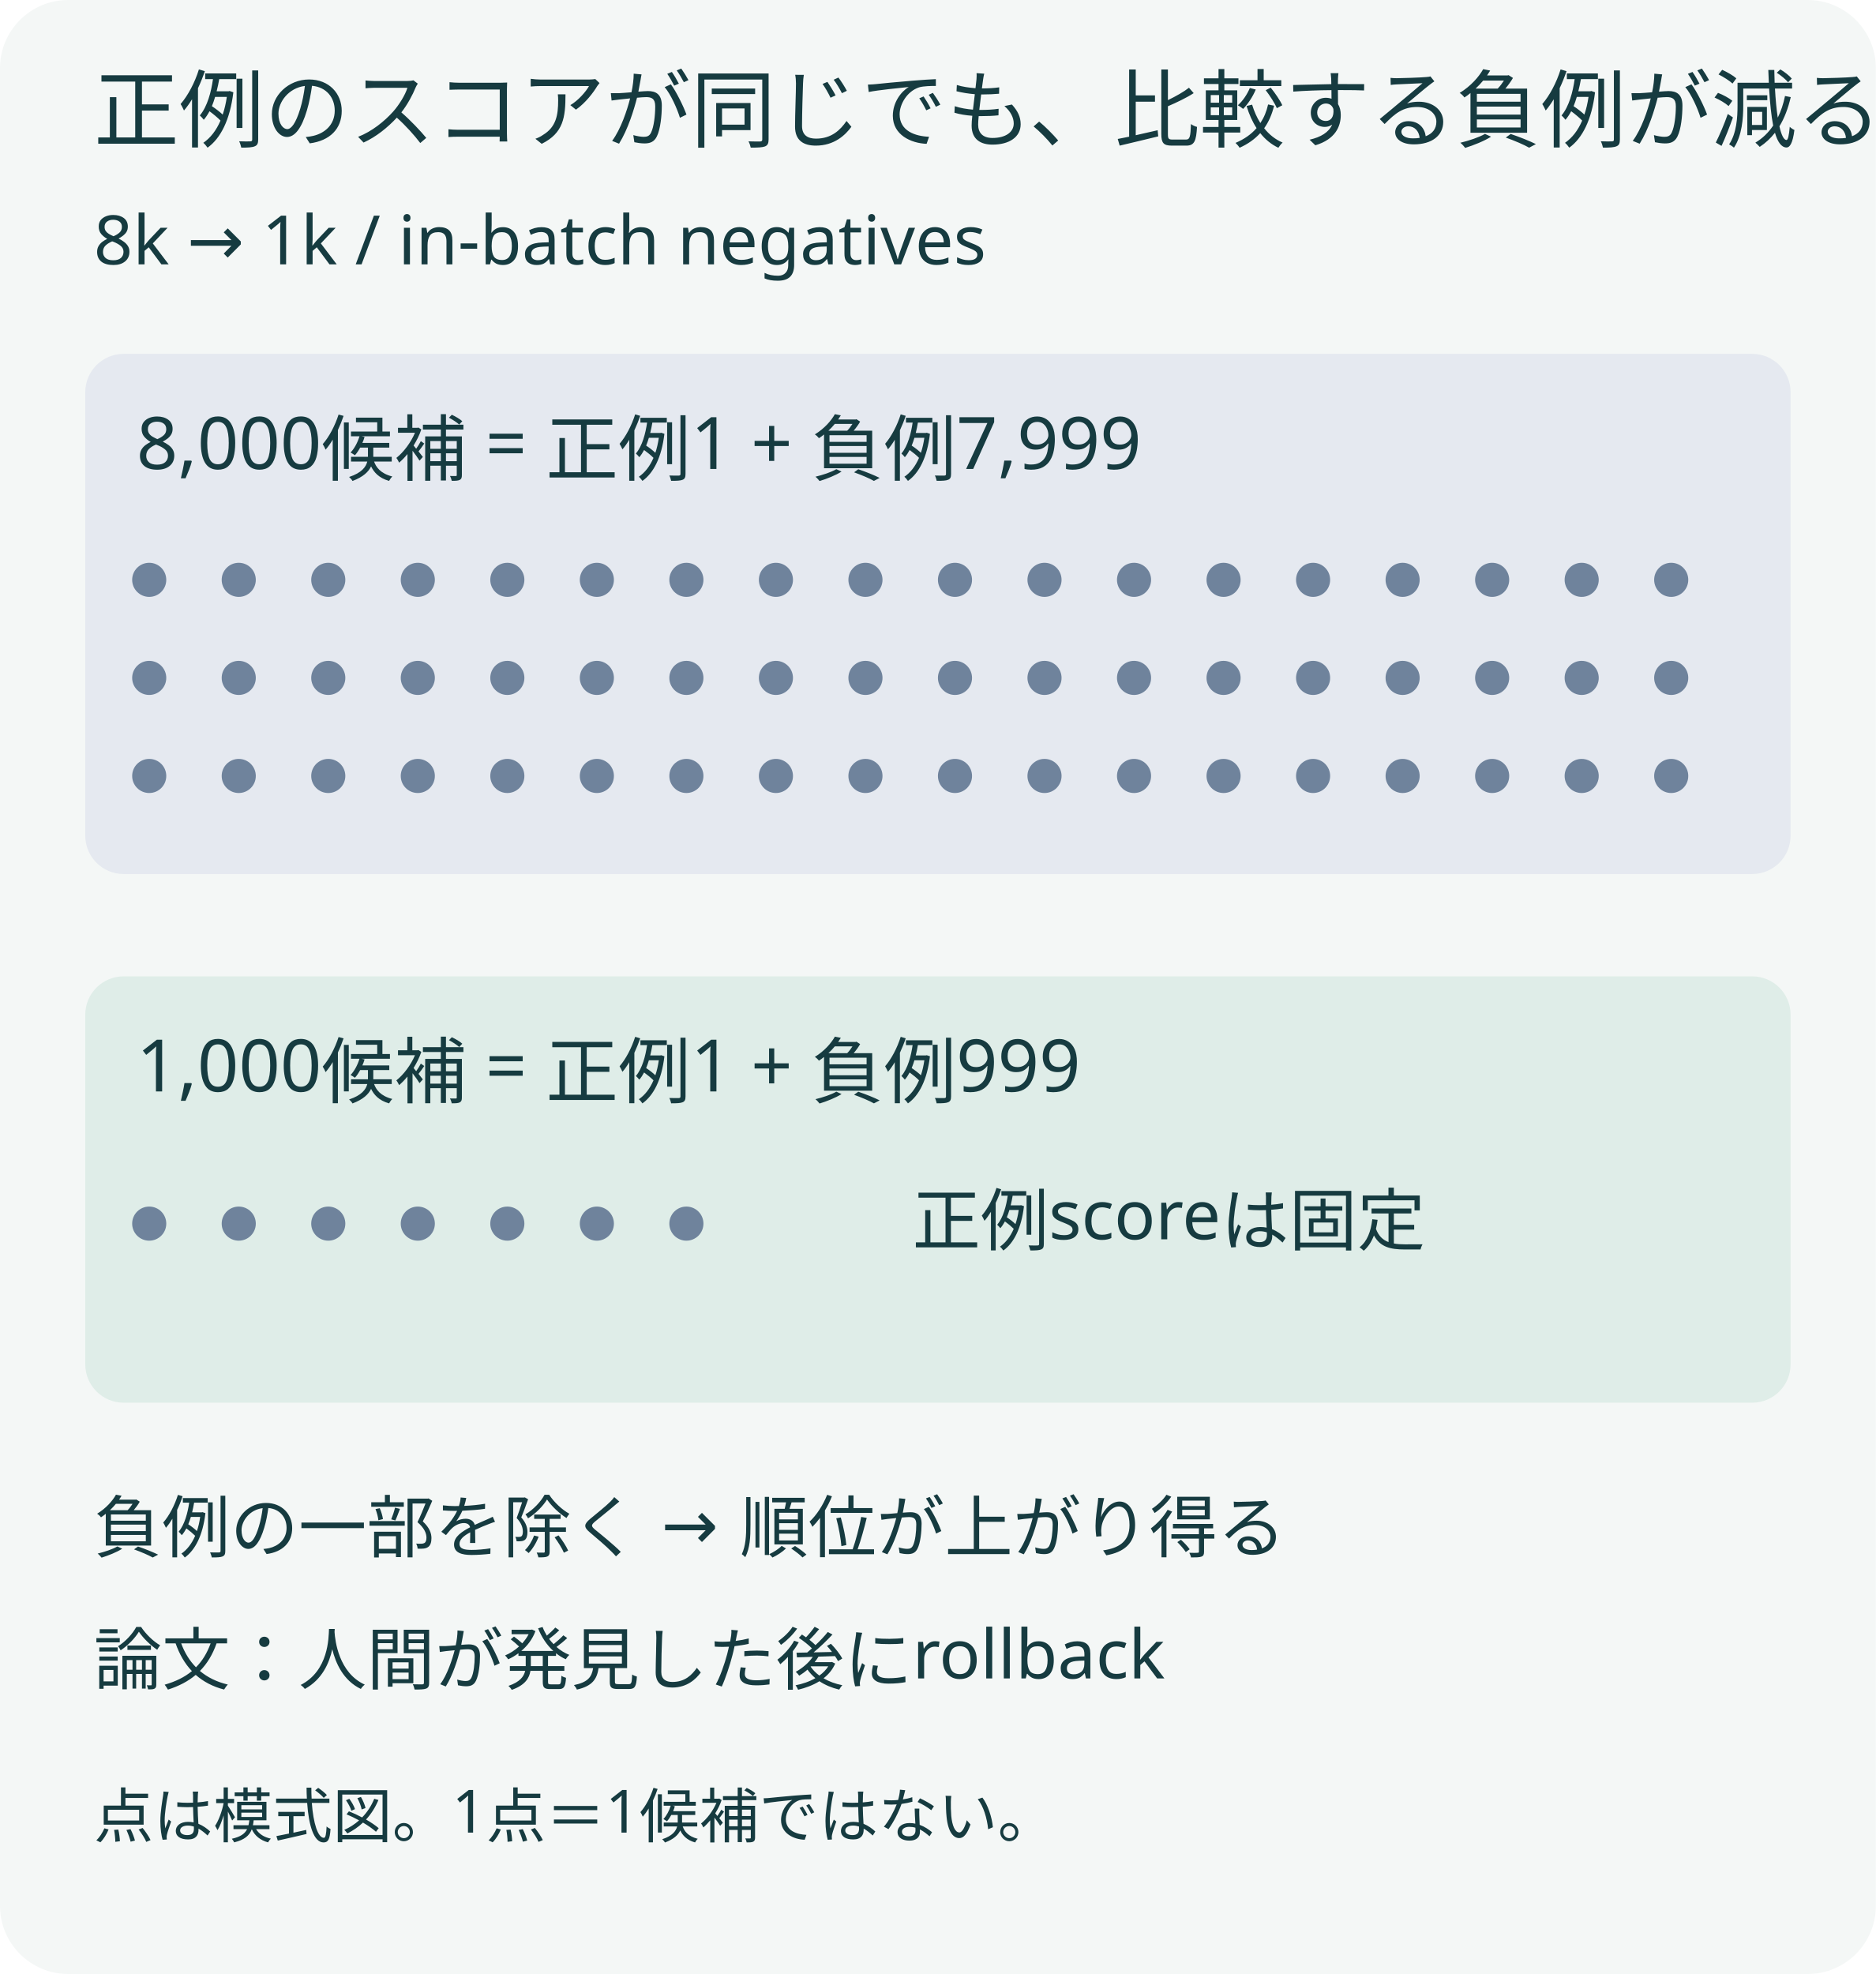
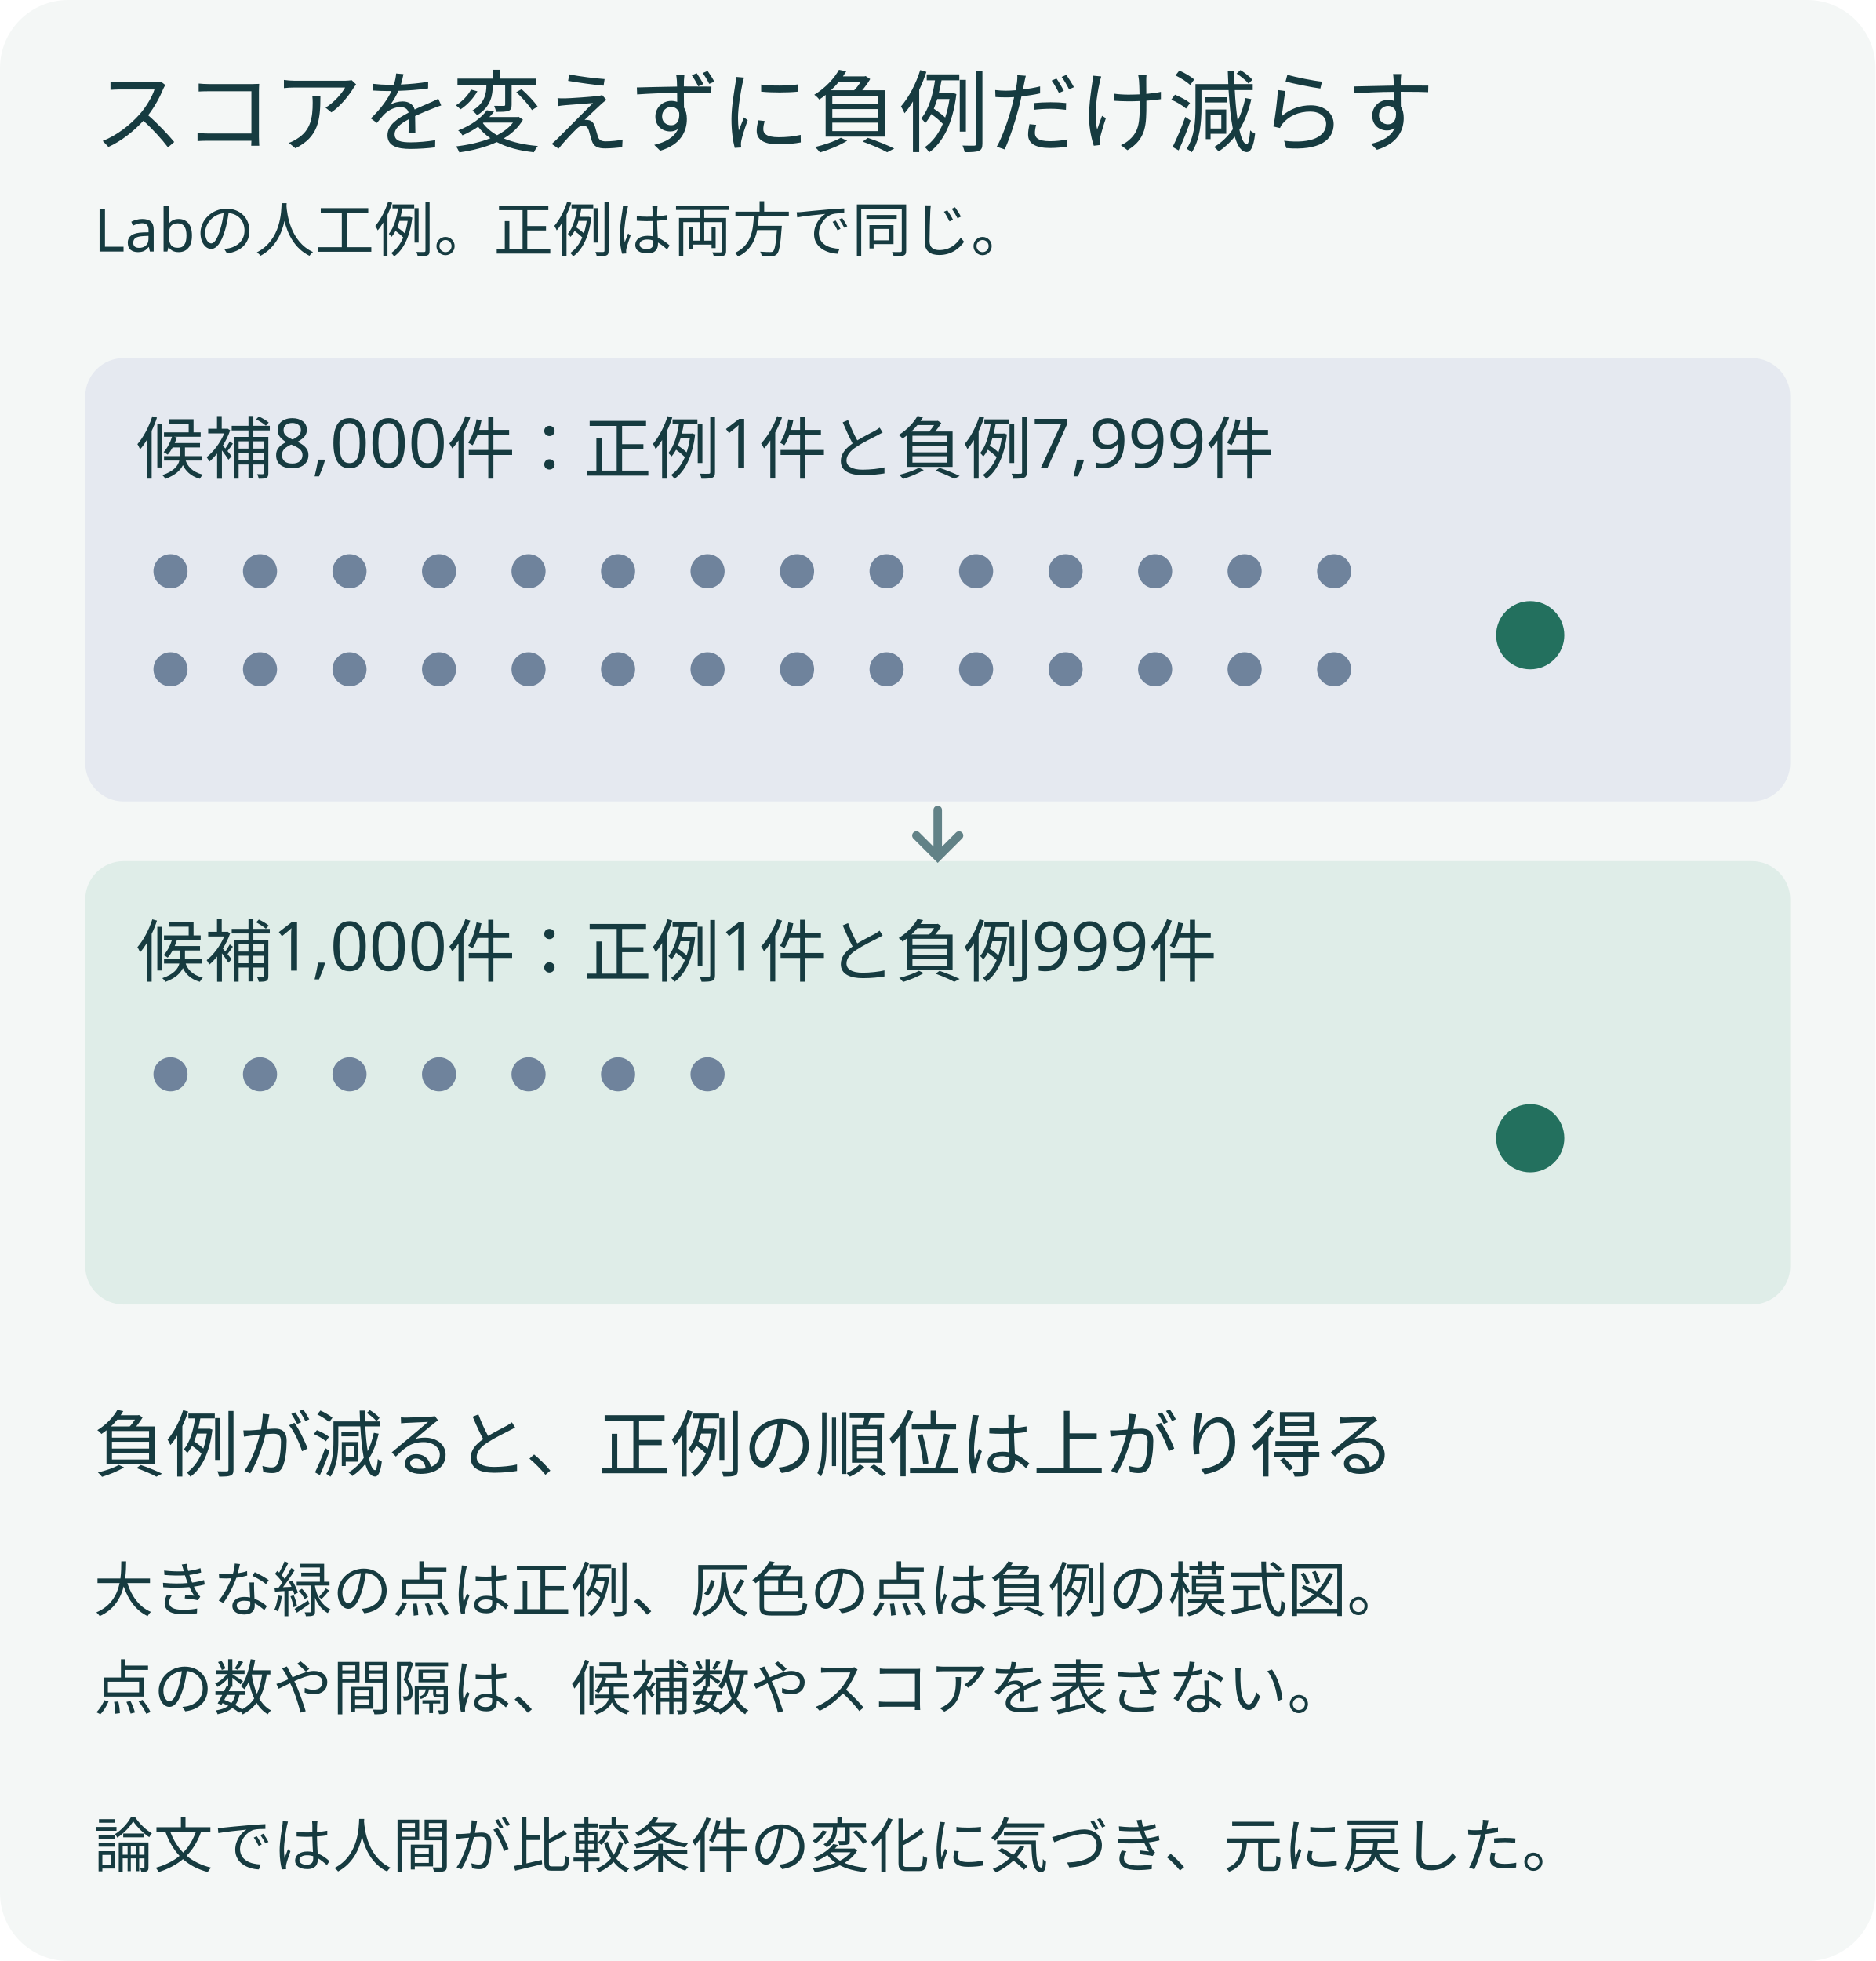
- <svg xmlns="http://www.w3.org/2000/svg" viewBox="0 0 440 463" role="img" aria-labelledby="title desc">
-   <rect width="440" height="463" rx="16" fill="#f4f7f6" />
-   <g font-family="sans-serif" fill="#163b40">
-     <text x="22" y="33" font-size="20" fill="#163b40">正例のスコアが同じでも、比較する負例が減る</text>
-     <text x="22" y="62" font-size="16" fill="#163b40">8k → 1k / in-batch negatives</text>
-     <rect x="20" y="83" width="400" height="122" rx="9" fill="#e5e9f0" />
-     <text x="32" y="110" font-size="17" fill="#163b40">8,000候補 = 正例1 + 負例7,999</text>
-     <circle cx="35" cy="136" r="4" fill="#6f839c" />
-     <circle cx="56" cy="136" r="4" fill="#6f839c" />
-     <circle cx="77" cy="136" r="4" fill="#6f839c" />
-     <circle cx="98" cy="136" r="4" fill="#6f839c" />
-     <circle cx="119" cy="136" r="4" fill="#6f839c" />
-     <circle cx="140" cy="136" r="4" fill="#6f839c" />
-     <circle cx="161" cy="136" r="4" fill="#6f839c" />
-     <circle cx="182" cy="136" r="4" fill="#6f839c" />
-     <circle cx="203" cy="136" r="4" fill="#6f839c" />
-     <circle cx="224" cy="136" r="4" fill="#6f839c" />
-     <circle cx="245" cy="136" r="4" fill="#6f839c" />
-     <circle cx="266" cy="136" r="4" fill="#6f839c" />
-     <circle cx="287" cy="136" r="4" fill="#6f839c" />
-     <circle cx="308" cy="136" r="4" fill="#6f839c" />
-     <circle cx="329" cy="136" r="4" fill="#6f839c" />
-     <circle cx="350" cy="136" r="4" fill="#6f839c" />
-     <circle cx="371" cy="136" r="4" fill="#6f839c" />
-     <circle cx="392" cy="136" r="4" fill="#6f839c" />
-     <circle cx="35" cy="159" r="4" fill="#6f839c" />
-     <circle cx="56" cy="159" r="4" fill="#6f839c" />
-     <circle cx="77" cy="159" r="4" fill="#6f839c" />
-     <circle cx="98" cy="159" r="4" fill="#6f839c" />
-     <circle cx="119" cy="159" r="4" fill="#6f839c" />
-     <circle cx="140" cy="159" r="4" fill="#6f839c" />
-     <circle cx="161" cy="159" r="4" fill="#6f839c" />
-     <circle cx="182" cy="159" r="4" fill="#6f839c" />
-     <circle cx="203" cy="159" r="4" fill="#6f839c" />
-     <circle cx="224" cy="159" r="4" fill="#6f839c" />
-     <circle cx="245" cy="159" r="4" fill="#6f839c" />
-     <circle cx="266" cy="159" r="4" fill="#6f839c" />
-     <circle cx="287" cy="159" r="4" fill="#6f839c" />
-     <circle cx="308" cy="159" r="4" fill="#6f839c" />
-     <circle cx="329" cy="159" r="4" fill="#6f839c" />
-     <circle cx="350" cy="159" r="4" fill="#6f839c" />
-     <circle cx="371" cy="159" r="4" fill="#6f839c" />
-     <circle cx="392" cy="159" r="4" fill="#6f839c" />
-     <circle cx="35" cy="182" r="4" fill="#6f839c" />
-     <circle cx="56" cy="182" r="4" fill="#6f839c" />
-     <circle cx="77" cy="182" r="4" fill="#6f839c" />
-     <circle cx="98" cy="182" r="4" fill="#6f839c" />
-     <circle cx="119" cy="182" r="4" fill="#6f839c" />
-     <circle cx="140" cy="182" r="4" fill="#6f839c" />
-     <circle cx="161" cy="182" r="4" fill="#6f839c" />
-     <circle cx="182" cy="182" r="4" fill="#6f839c" />
-     <circle cx="203" cy="182" r="4" fill="#6f839c" />
-     <circle cx="224" cy="182" r="4" fill="#6f839c" />
-     <circle cx="245" cy="182" r="4" fill="#6f839c" />
-     <circle cx="266" cy="182" r="4" fill="#6f839c" />
-     <circle cx="287" cy="182" r="4" fill="#6f839c" />
-     <circle cx="308" cy="182" r="4" fill="#6f839c" />
-     <circle cx="329" cy="182" r="4" fill="#6f839c" />
-     <circle cx="350" cy="182" r="4" fill="#6f839c" />
-     <circle cx="371" cy="182" r="4" fill="#6f839c" />
-     <circle cx="392" cy="182" r="4" fill="#6f839c" />
-     <rect x="20" y="229" width="400" height="100" rx="9" fill="#dfede8" />
-     <text x="32" y="256" font-size="17" fill="#163b40">1,000候補 = 正例1 + 負例999</text>
-     <circle cx="35" cy="287" r="4" fill="#6f839c" />
-     <circle cx="56" cy="287" r="4" fill="#6f839c" />
-     <circle cx="77" cy="287" r="4" fill="#6f839c" />
-     <circle cx="98" cy="287" r="4" fill="#6f839c" />
-     <circle cx="119" cy="287" r="4" fill="#6f839c" />
-     <circle cx="140" cy="287" r="4" fill="#6f839c" />
-     <circle cx="161" cy="287" r="4" fill="#6f839c" />
-     <text x="214" y="292" font-size="16" fill="#163b40">正例scoreは固定</text>
-     <text x="22" y="364" font-size="16" fill="#163b40">負例の一部を除く → 順位が上がり得る</text>
-     <text x="22" y="395" font-size="16" fill="#163b40">論文：人間が発見した後にrollback</text>
-     <text x="22" y="431" font-size="14" fill="#163b40">点は模式図。1点＝1候補ではない。</text>
+ <svg xmlns="http://www.w3.org/2000/svg" viewBox="0 0 440 460" role="img" aria-labelledby="title desc">
+   <rect x="0" y="0" width="440" height="460" rx="16" fill="#f4f7f6" />
+   <g font-family="sans-serif">
+     <text x="22" y="34" font-size="21" fill="#163b40">スコアを変えずに負例だけ減らす</text>
+     <text x="22" y="59" font-size="14" fill="#163b40">Labの人工例。正例は両方で同じ。</text>
+     <rect x="20" y="84" width="400" height="104" rx="9" fill="#e5e9f0" />
+     <text x="32" y="111" font-size="16" fill="#163b40">候補8,000件：正例1件と負例7,999件</text>
+     <circle cx="40" cy="134" r="4" fill="#6f839c" />
+     <circle cx="61" cy="134" r="4" fill="#6f839c" />
+     <circle cx="82" cy="134" r="4" fill="#6f839c" />
+     <circle cx="103" cy="134" r="4" fill="#6f839c" />
+     <circle cx="124" cy="134" r="4" fill="#6f839c" />
+     <circle cx="145" cy="134" r="4" fill="#6f839c" />
+     <circle cx="166" cy="134" r="4" fill="#6f839c" />
+     <circle cx="187" cy="134" r="4" fill="#6f839c" />
+     <circle cx="208" cy="134" r="4" fill="#6f839c" />
+     <circle cx="229" cy="134" r="4" fill="#6f839c" />
+     <circle cx="250" cy="134" r="4" fill="#6f839c" />
+     <circle cx="271" cy="134" r="4" fill="#6f839c" />
+     <circle cx="292" cy="134" r="4" fill="#6f839c" />
+     <circle cx="313" cy="134" r="4" fill="#6f839c" />
+     <circle cx="40" cy="157" r="4" fill="#6f839c" />
+     <circle cx="61" cy="157" r="4" fill="#6f839c" />
+     <circle cx="82" cy="157" r="4" fill="#6f839c" />
+     <circle cx="103" cy="157" r="4" fill="#6f839c" />
+     <circle cx="124" cy="157" r="4" fill="#6f839c" />
+     <circle cx="145" cy="157" r="4" fill="#6f839c" />
+     <circle cx="166" cy="157" r="4" fill="#6f839c" />
+     <circle cx="187" cy="157" r="4" fill="#6f839c" />
+     <circle cx="208" cy="157" r="4" fill="#6f839c" />
+     <circle cx="229" cy="157" r="4" fill="#6f839c" />
+     <circle cx="250" cy="157" r="4" fill="#6f839c" />
+     <circle cx="271" cy="157" r="4" fill="#6f839c" />
+     <circle cx="292" cy="157" r="4" fill="#6f839c" />
+     <circle cx="313" cy="157" r="4" fill="#6f839c" />
+     <circle cx="359" cy="149" r="8" fill="#23705e" />
+     <rect x="20" y="202" width="400" height="104" rx="9" fill="#dfede8" />
+     <text x="32" y="229" font-size="16" fill="#163b40">候補1,000件：正例1件と負例999件</text>
+     <circle cx="40" cy="252" r="4" fill="#6f839c" />
+     <circle cx="61" cy="252" r="4" fill="#6f839c" />
+     <circle cx="82" cy="252" r="4" fill="#6f839c" />
+     <circle cx="103" cy="252" r="4" fill="#6f839c" />
+     <circle cx="124" cy="252" r="4" fill="#6f839c" />
+     <circle cx="145" cy="252" r="4" fill="#6f839c" />
+     <circle cx="166" cy="252" r="4" fill="#6f839c" />
+     <circle cx="359" cy="267" r="8" fill="#23705e" />
+     <path d="M220 190 V201 M215 196 L220 201 L225 196" fill="none" stroke="#628287" stroke-width="2" stroke-linecap="round" />
+     <text x="22" y="345" font-size="17" fill="#163b40">負例が減ると、正例の順位は上がり得る</text>
+     <text x="22" y="378" font-size="14" fill="#163b40">大きな緑の点は正例、灰色の点は負例の模式図。</text>
+     <text x="22" y="401" font-size="14" fill="#163b40">点の数や間隔は、候補数やスコアを表さない。</text>
+     <text x="22" y="438" font-size="14" fill="#163b40">論文では人間が比較条件の変化に気づき、元に戻した。</text>
  </g>
</svg>
